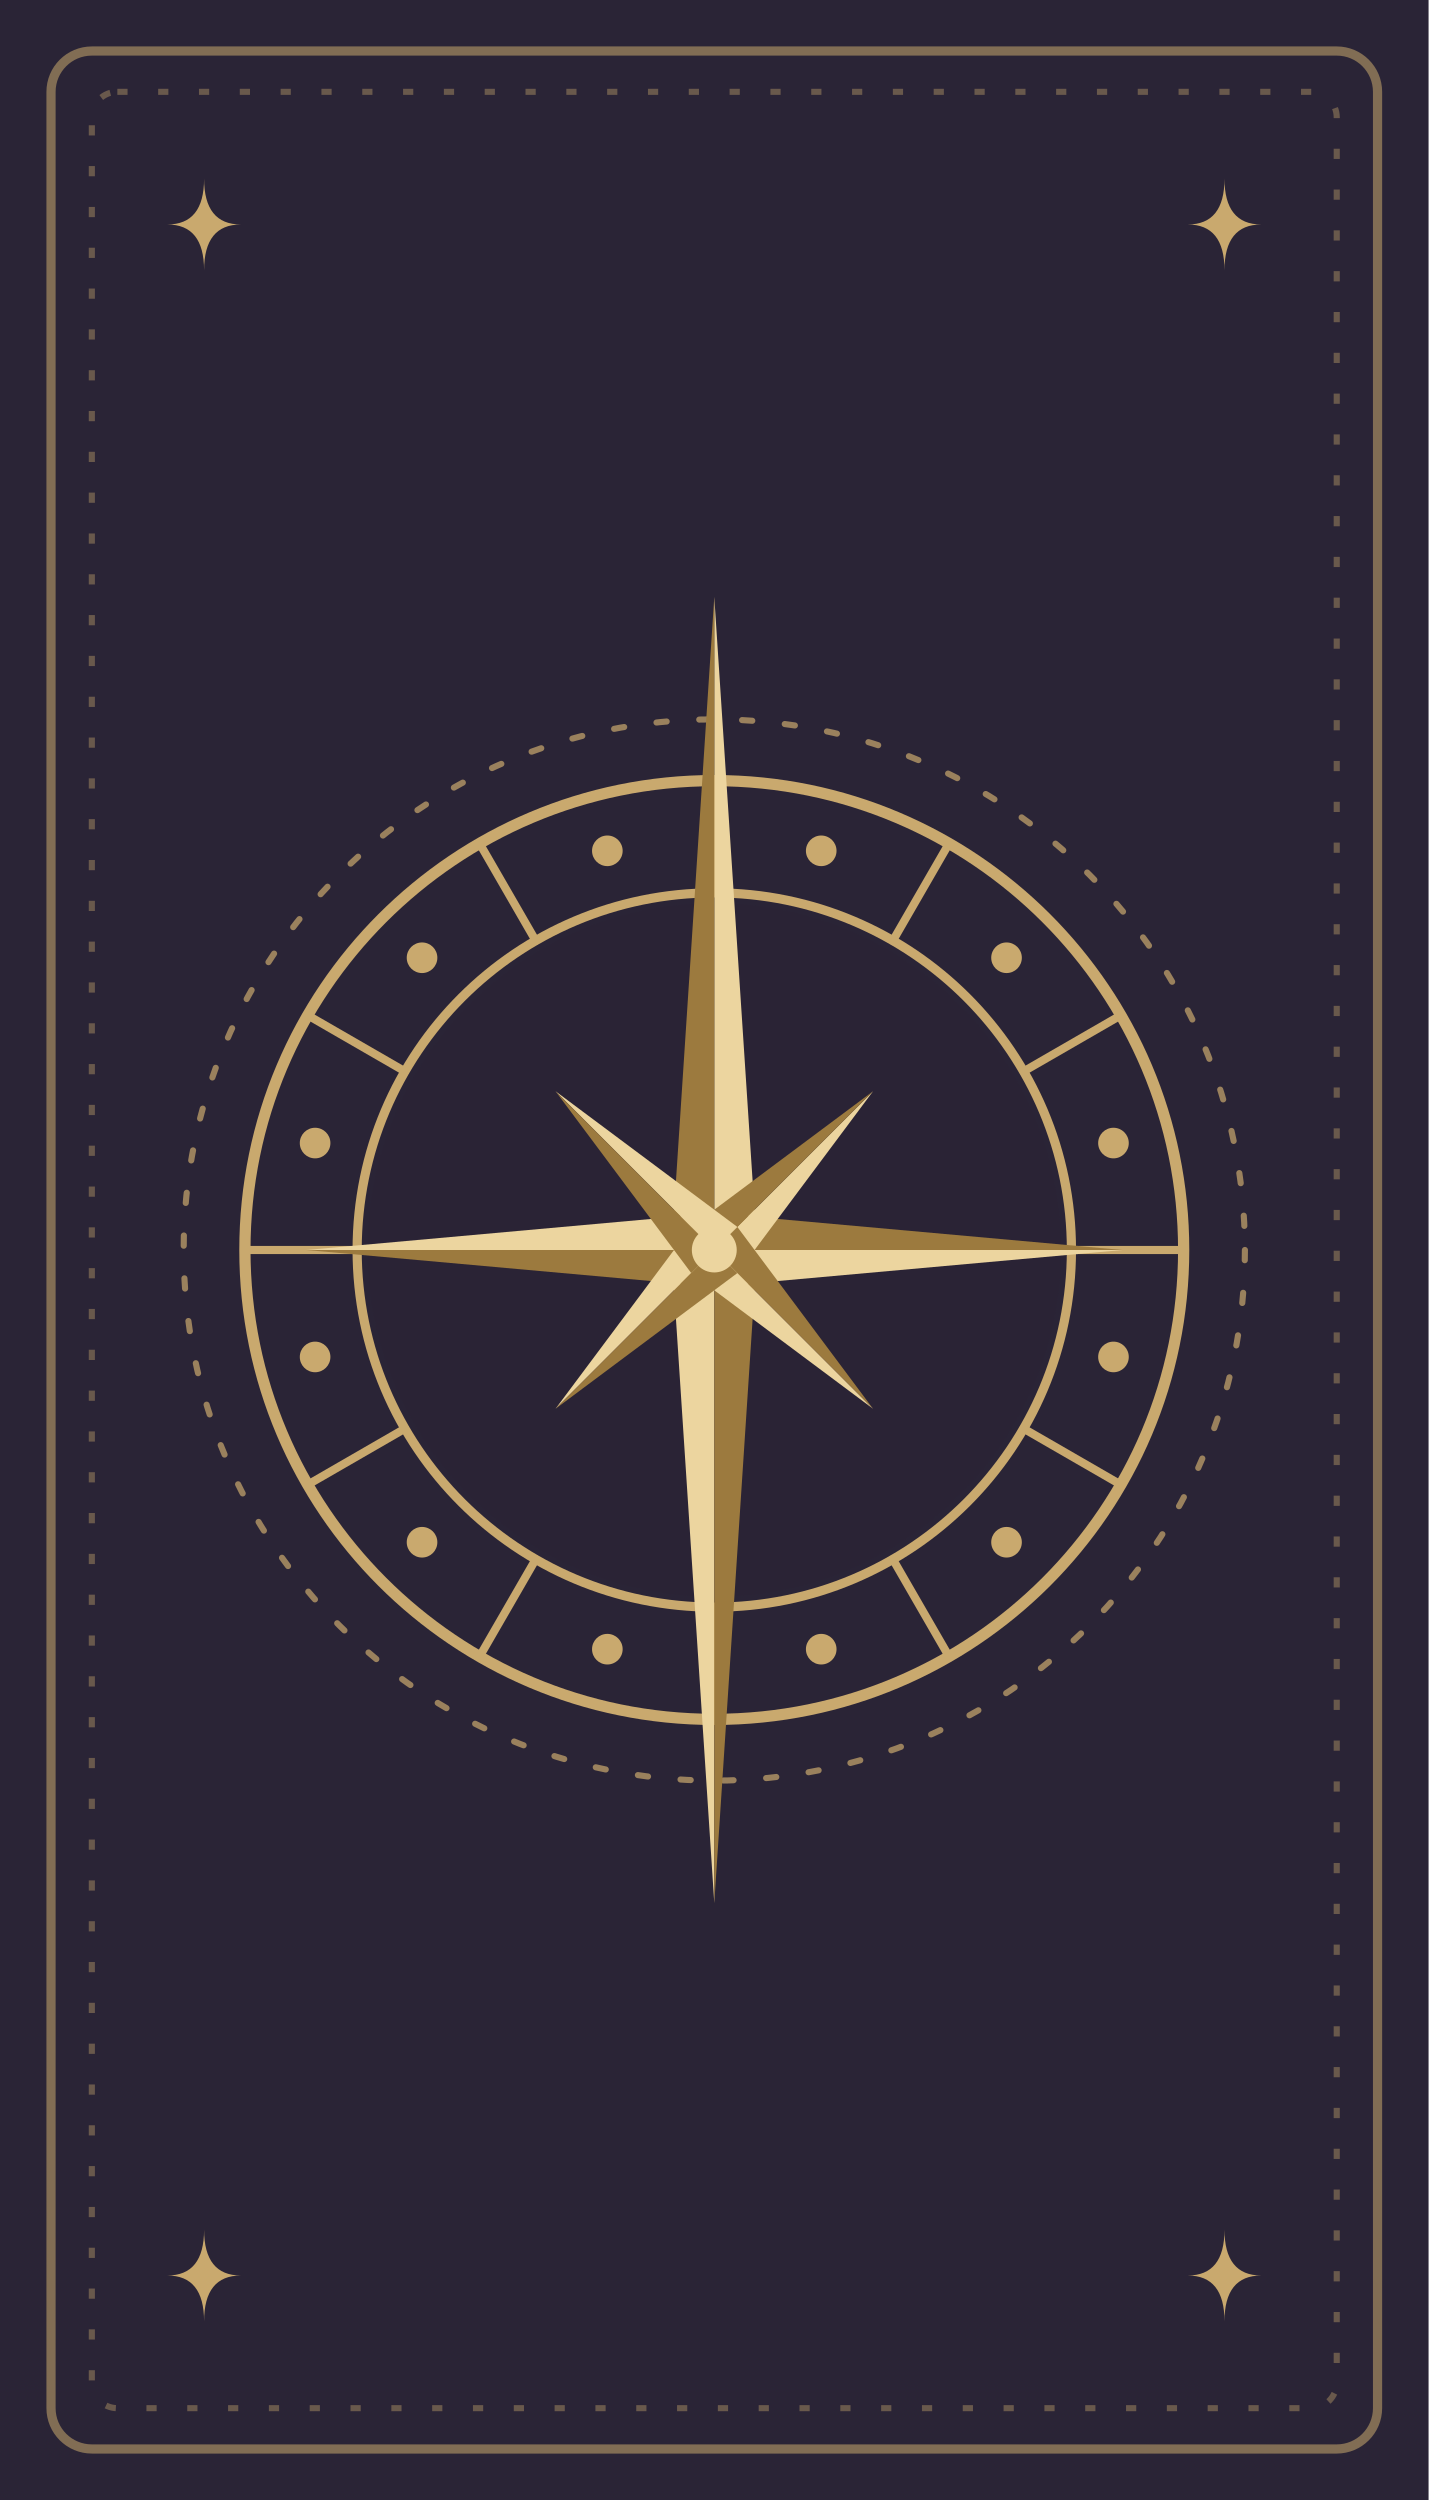
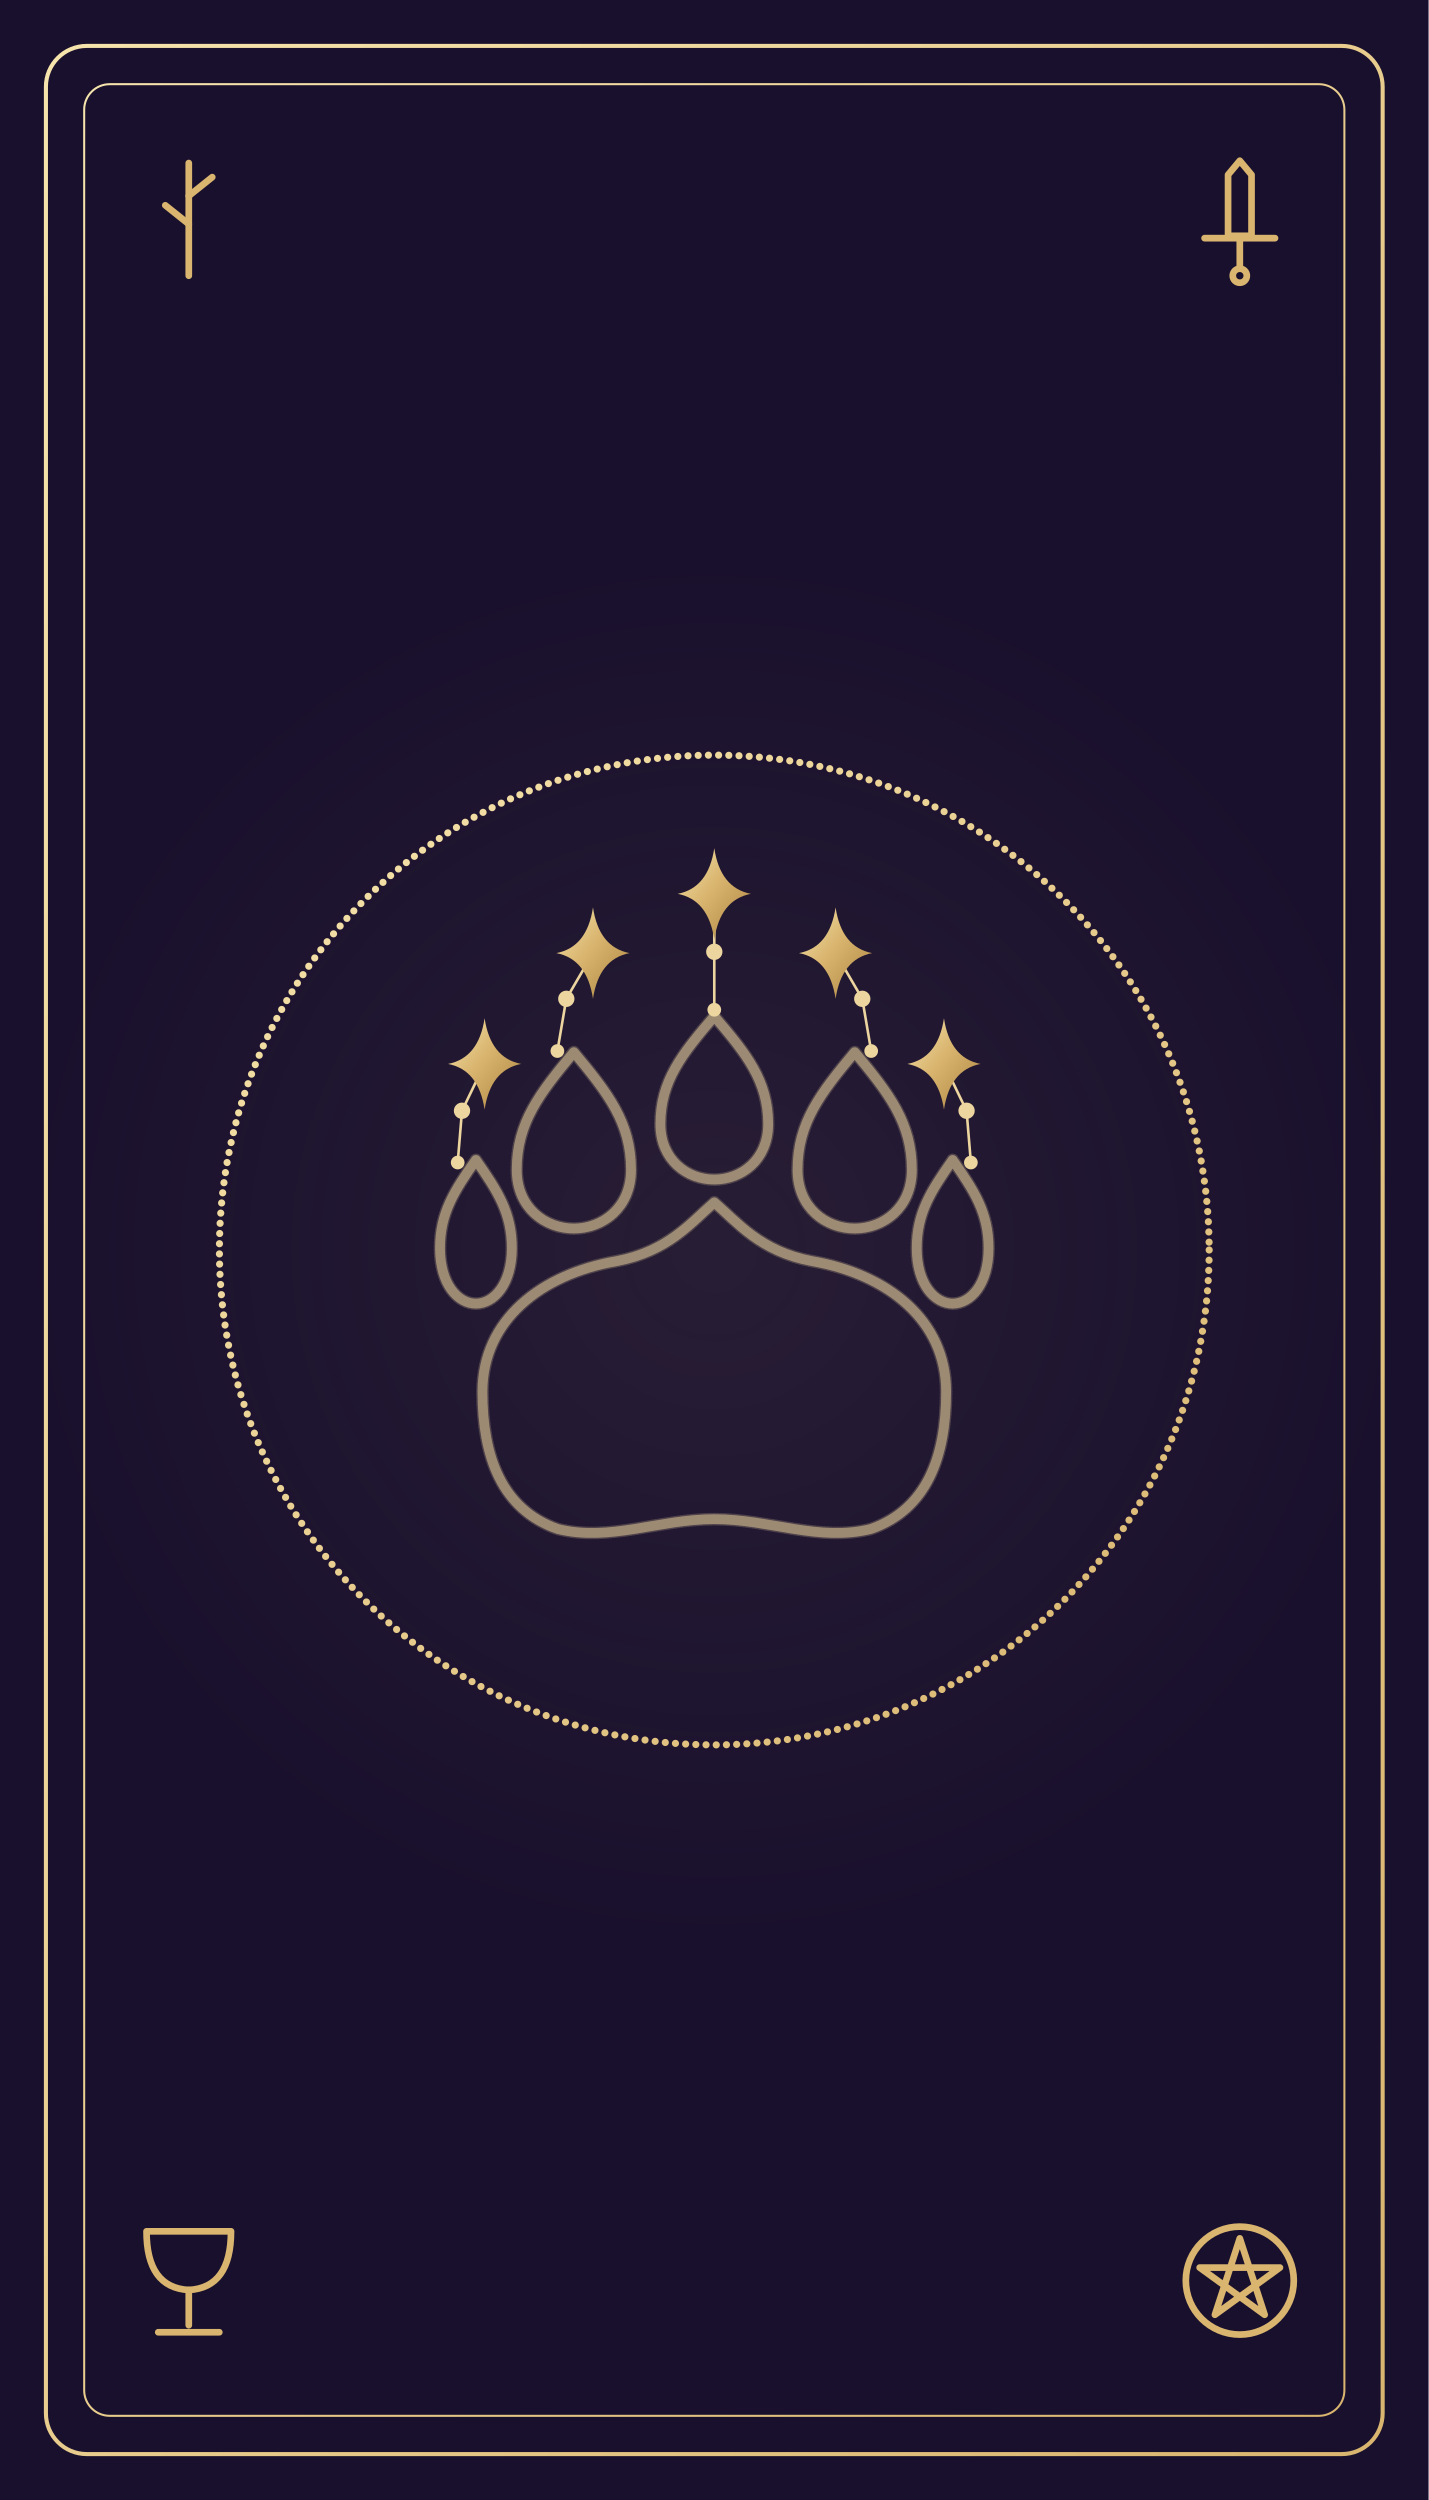
<svg xmlns="http://www.w3.org/2000/svg" viewBox="0 0 140 245">
-   <rect width="140" height="245" fill="#2a2436" />
-   <rect x="5" y="5" width="130" height="235" rx="4" fill="none" stroke="#c9a96e" stroke-opacity=".55" stroke-width=".9" />
-   <rect x="9" y="9" width="122" height="227" rx="2.5" fill="none" stroke="#c9a96e" stroke-opacity=".4" stroke-width=".6" stroke-dasharray="1 3" />
-   <g fill="none" stroke="#c9a96e" stroke-linecap="round">
-     <circle cx="70" cy="122.5" r="52" stroke-width=".6" stroke-dasharray="1 3.2" stroke-opacity=".7" />
-     <circle cx="70" cy="122.5" r="46" stroke-width="1.1" />
-     <circle cx="70" cy="122.5" r="35" stroke-width=".9" />
-     <g stroke-width=".8">
-       <path d="M105.00 122.50L116.00 122.50" />
-       <path d="M100.31 140.00L109.84 145.50" />
-       <path d="M87.50 152.81L93.00 162.34" />
-       <path d="M70.00 157.50L70.00 168.50" />
-       <path d="M52.50 152.81L47.00 162.34" />
-       <path d="M39.69 140.00L30.16 145.50" />
-       <path d="M35.00 122.50L24.00 122.50" />
-       <path d="M39.69 105.00L30.16 99.50" />
-       <path d="M52.50 92.19L47.00 82.66" />
-       <path d="M70.00 87.50L70.00 76.50" />
-       <path d="M87.50 92.19L93.00 82.66" />
-       <path d="M100.31 105.00L109.84 99.50" />
+   <defs>
+     <linearGradient id="gold" x1="0" y1="0" x2="1" y2="1">
+       <stop offset="0" stop-color="#f6e4ad" />
+       <stop offset=".45" stop-color="#d9b56f" />
+       <stop offset="1" stop-color="#ac843e" />
+     </linearGradient>
+     <linearGradient id="line" x1="0" y1="0" x2="1" y2="1">
+       <stop offset="0" stop-color="#f6e4ad" />
+       <stop offset="1" stop-color="#d9b56f" />
+     </linearGradient>
+     <radialGradient id="glow">
+       <stop offset="0" stop-color="#ecd59f" stop-opacity="0.07" />
+       <stop offset="1" stop-color="#ecd59f" stop-opacity="0" />
+     </radialGradient>
+   </defs>
+   <rect width="140" height="245" fill="#19102d" />
+   <circle cx="70" cy="122.5" r="69" fill="url(#glow)" />
+   <circle cx="70" cy="122.5" r="48.5" fill="none" stroke="url(#line)" stroke-width="0.7" pathLength="32" stroke-dasharray="0 1" stroke-linecap="round" />
+   <g transform="translate(70 117.1) scale(0.32) translate(-130 -122.7)">
+     <g fill="#d9b56f" fill-opacity="0" stroke="#ecd59f" stroke-opacity="0.49" stroke-width="3" stroke-linejoin="round">
+       <path d="M130,125 C137,131 144,140 160,143 C183,147 201,161 201,183 C201,203 195,219 178,225 C162,229 147,222 130,222 C113,222 98,229 82,225 C65,219 59,203 59,183 C59,161 77,147 100,143 C116,140 123,131 130,125Z" />
+       <path d="M130,68 C139.9,79.55 146.5,87.8 146.5,101 C146.5,112.05 138.25,118 130,118 C121.75,118 113.5,112.05 113.5,101 C113.5,87.8 120.1,79.55 130,68Z" />
+       <path d="M87,79 C97.5,91.6 104.5,100.6 104.5,115 C104.5,126.7 95.75,133 87,133 C78.25,133 69.5,126.7 69.5,115 C69.5,100.6 76.5,91.6 87,79Z" />
+       <path d="M173,79 C183.5,91.6 190.5,100.6 190.5,115 C190.5,126.7 181.75,133 173,133 C164.25,133 155.5,126.7 155.5,115 C155.5,100.6 162.5,91.6 173,79Z" />
+       <path d="M57,112 C63.6,121.45 68,128.2 68,139 C68,150.05 62.5,156 57,156 C51.5,156 46,150.05 46,139 C46,128.2 50.4,121.45 57,112Z" />
+       <path d="M203,112 C209.6,121.45 214,128.2 214,139 C214,150.05 208.5,156 203,156 C197.5,156 192,150.05 192,139 C192,128.2 196.4,121.45 203,112Z" />
+     </g>
+     <g fill="none" stroke="#ecd59f" stroke-opacity="0.22" stroke-width="3.9" stroke-dasharray="0 1" stroke-linecap="round">
+       <path d="M130,125 C137,131 144,140 160,143 C183,147 201,161 201,183 C201,203 195,219 178,225 C162,229 147,222 130,222 C113,222 98,229 82,225 C65,219 59,203 59,183 C59,161 77,147 100,143 C116,140 123,131 130,125Z" pathLength="13" />
+       <path d="M130,68 C139.9,79.55 146.5,87.8 146.5,101 C146.5,112.05 138.25,118 130,118 C121.75,118 113.5,112.05 113.5,101 C113.5,87.8 120.1,79.55 130,68Z" pathLength="4" />
+       <path d="M87,79 C97.5,91.6 104.5,100.6 104.5,115 C104.5,126.7 95.75,133 87,133 C78.25,133 69.5,126.7 69.5,115 C69.5,100.6 76.5,91.6 87,79Z" pathLength="5" />
+       <path d="M173,79 C183.5,91.6 190.5,100.6 190.5,115 C190.5,126.7 181.75,133 173,133 C164.25,133 155.5,126.7 155.5,115 C155.5,100.6 162.5,91.6 173,79Z" pathLength="5" />
+       <path d="M57,112 C63.6,121.45 68,128.2 68,139 C68,150.05 62.5,156 57,156 C51.5,156 46,150.05 46,139 C46,128.2 50.4,121.45 57,112Z" pathLength="3" />
+       <path d="M203,112 C209.6,121.45 214,128.2 214,139 C214,150.05 208.5,156 203,156 C197.5,156 192,150.05 192,139 C192,128.2 196.4,121.45 203,112Z" pathLength="3" />
+     </g>
+     <g fill="none" stroke="#ecd59f" stroke-opacity="1" stroke-width="0.8">
+       <polyline points="130,30.5 130,48.25 130,66" />
+       <polyline points="92.85,48.65 84.68,62.65 81.95,78.64" />
+       <polyline points="167.15,48.65 175.32,62.65 178.05,78.64" />
+       <polyline points="59.66,82.59 52.74,96.93 51.42,112.79" />
+       <polyline points="200.34,82.59 207.26,96.93 208.58,112.79" />
+     </g>
+     <g fill="url(#gold)">
+       <path transform="translate(130 30.5) scale(14)" d="M0,-1 Q.13,-.13 .8,0 Q.13,.13 0,1 Q-.13,.13 -.8,0 Q-.13,-.13 0,-1Z" />
+       <path transform="translate(92.85 48.65) scale(14)" d="M0,-1 Q.13,-.13 .8,0 Q.13,.13 0,1 Q-.13,.13 -.8,0 Q-.13,-.13 0,-1Z" />
+       <path transform="translate(167.15 48.65) scale(14)" d="M0,-1 Q.13,-.13 .8,0 Q.13,.13 0,1 Q-.13,.13 -.8,0 Q-.13,-.13 0,-1Z" />
+       <path transform="translate(59.66 82.59) scale(14)" d="M0,-1 Q.13,-.13 .8,0 Q.13,.13 0,1 Q-.13,.13 -.8,0 Q-.13,-.13 0,-1Z" />
+       <path transform="translate(200.34 82.59) scale(14)" d="M0,-1 Q.13,-.13 .8,0 Q.13,.13 0,1 Q-.13,.13 -.8,0 Q-.13,-.13 0,-1Z" />
+     </g>
+     <g fill="#ecd59f">
+       <circle cx="130" cy="48.25" r="2.5" />
+       <circle cx="130" cy="66" r="2.1" />
+       <circle cx="84.68" cy="62.65" r="2.5" />
+       <circle cx="81.95" cy="78.64" r="2.1" />
+       <circle cx="175.32" cy="62.65" r="2.5" />
+       <circle cx="178.05" cy="78.64" r="2.1" />
+       <circle cx="52.74" cy="96.93" r="2.5" />
+       <circle cx="51.42" cy="112.79" r="2.1" />
+       <circle cx="207.26" cy="96.93" r="2.5" />
+       <circle cx="208.58" cy="112.79" r="2.1" />
    </g>
  </g>
-   <g fill="#c9a96e">
-     <circle cx="109.12" cy="132.98" r="1.5" />
-     <circle cx="98.64" cy="151.14" r="1.5" />
-     <circle cx="80.48" cy="161.62" r="1.5" />
-     <circle cx="59.52" cy="161.62" r="1.5" />
-     <circle cx="41.36" cy="151.14" r="1.5" />
-     <circle cx="30.88" cy="132.98" r="1.5" />
-     <circle cx="30.88" cy="112.02" r="1.5" />
-     <circle cx="41.36" cy="93.86" r="1.5" />
-     <circle cx="59.52" cy="83.38" r="1.5" />
-     <circle cx="80.48" cy="83.38" r="1.5" />
-     <circle cx="98.64" cy="93.86" r="1.5" />
-     <circle cx="109.12" cy="112.02" r="1.5" />
-   </g>
-   <circle cx="70" cy="122.5" r="34" fill="#2a2436" fill-opacity=".55" />
-   <g>
-     <path d="M70.00 122.50L74.20 122.50L70.00 58.50Z" fill="#ecd59f" />
-     <path d="M70.00 122.50L65.80 122.50L70.00 58.50Z" fill="#9c7a3e" />
-     <path d="M70.00 122.50L65.80 122.50L70.00 186.50Z" fill="#ecd59f" />
-     <path d="M70.00 122.50L74.20 122.50L70.00 186.50Z" fill="#9c7a3e" />
-     <path d="M70.00 122.50L70.00 126.10L110.00 122.50Z" fill="#ecd59f" />
-     <path d="M70.00 122.50L70.00 118.90L110.00 122.50Z" fill="#9c7a3e" />
-     <path d="M70.00 122.50L70.00 118.90L30.00 122.50Z" fill="#ecd59f" />
-     <path d="M70.00 122.50L70.00 126.10L30.00 122.50Z" fill="#9c7a3e" />
-     <path d="M70.00 122.50L72.26 124.76L85.56 106.94Z" fill="#ecd59f" />
-     <path d="M70.00 122.50L67.74 120.24L85.56 106.94Z" fill="#9c7a3e" />
-     <path d="M70.00 122.50L67.74 124.76L85.56 138.06Z" fill="#ecd59f" />
-     <path d="M70.00 122.50L72.26 120.24L85.56 138.06Z" fill="#9c7a3e" />
-     <path d="M70.00 122.50L67.74 120.24L54.44 138.06Z" fill="#ecd59f" />
-     <path d="M70.00 122.50L72.26 124.76L54.44 138.06Z" fill="#9c7a3e" />
-     <path d="M70.00 122.50L72.26 120.24L54.44 106.94Z" fill="#ecd59f" />
-     <path d="M70.00 122.50L67.74 124.76L54.44 106.94Z" fill="#9c7a3e" />
-   </g>
-   <circle cx="70" cy="122.5" r="2.2" fill="#ecd59f" />
-   <g>
-     <path d="M20.00 17.50Q20.00 22.00 23.60 22.00Q20.00 22.00 20.00 26.50Q20.00 22.00 16.40 22.00Q20.00 22.00 20.00 17.50Z" fill="#c9a96e" />
-     <path d="M120.00 17.50Q120.00 22.00 123.60 22.00Q120.00 22.00 120.00 26.50Q120.00 22.00 116.40 22.00Q120.00 22.00 120.00 17.50Z" fill="#c9a96e" />
-     <path d="M20.00 218.50Q20.00 223.00 23.60 223.00Q20.00 223.00 20.00 227.50Q20.00 223.00 16.40 223.00Q20.00 223.00 20.00 218.50Z" fill="#c9a96e" />
-     <path d="M120.00 218.50Q120.00 223.00 123.60 223.00Q120.00 223.00 120.00 227.50Q120.00 223.00 116.40 223.00Q120.00 223.00 120.00 218.50Z" fill="#c9a96e" />
+   <rect x="4.5" y="4.5" width="131" height="236" rx="4" fill="none" stroke="url(#line)" stroke-width="0.4" />
+   <rect x="8.25" y="8.25" width="123.5" height="228.5" rx="2.5" fill="none" stroke="url(#line)" stroke-width="0.2" />
+   <g fill="none" stroke="#d9b56f" stroke-width="0.57" stroke-linecap="round" stroke-linejoin="round">
+     <g transform="translate(18.5 21.5) scale(1.15)">
+       <path d="M0,-4.8 L0,4.8" />
+       <path d="M0,-2 L2,-3.6" />
+       <path d="M0,.4 L-2,-1.2" />
+     </g>
+     <g transform="translate(121.5 21.5) scale(1.15)">
+       <path d="M0,-5 L1,-3.8 L1,1.4 L-1,1.4 L-1,-3.8Z" />
+       <path d="M-3,1.6 L3,1.6" />
+       <path d="M0,1.6 L0,4.2" />
+       <circle cy="4.8" r=".6" />
+     </g>
+     <g transform="translate(18.5 223.5) scale(1.15)">
+       <path d="M-3.6,-4.2 L3.6,-4.2 Q3.6,.6 0,.8 Q-3.6,.6 -3.6,-4.2Z" />
+       <path d="M0,.8 L0,3.8" />
+       <path d="M-2.6,4.4 L2.6,4.4" />
+     </g>
+     <g transform="translate(121.5 223.5) scale(1.15)">
+       <circle r="4.6" />
+       <path d="M0,-3.6 L2.12,2.91 L-3.42,-1.11 L3.42,-1.11 L-2.12,2.91Z" />
+     </g>
  </g>
</svg>
